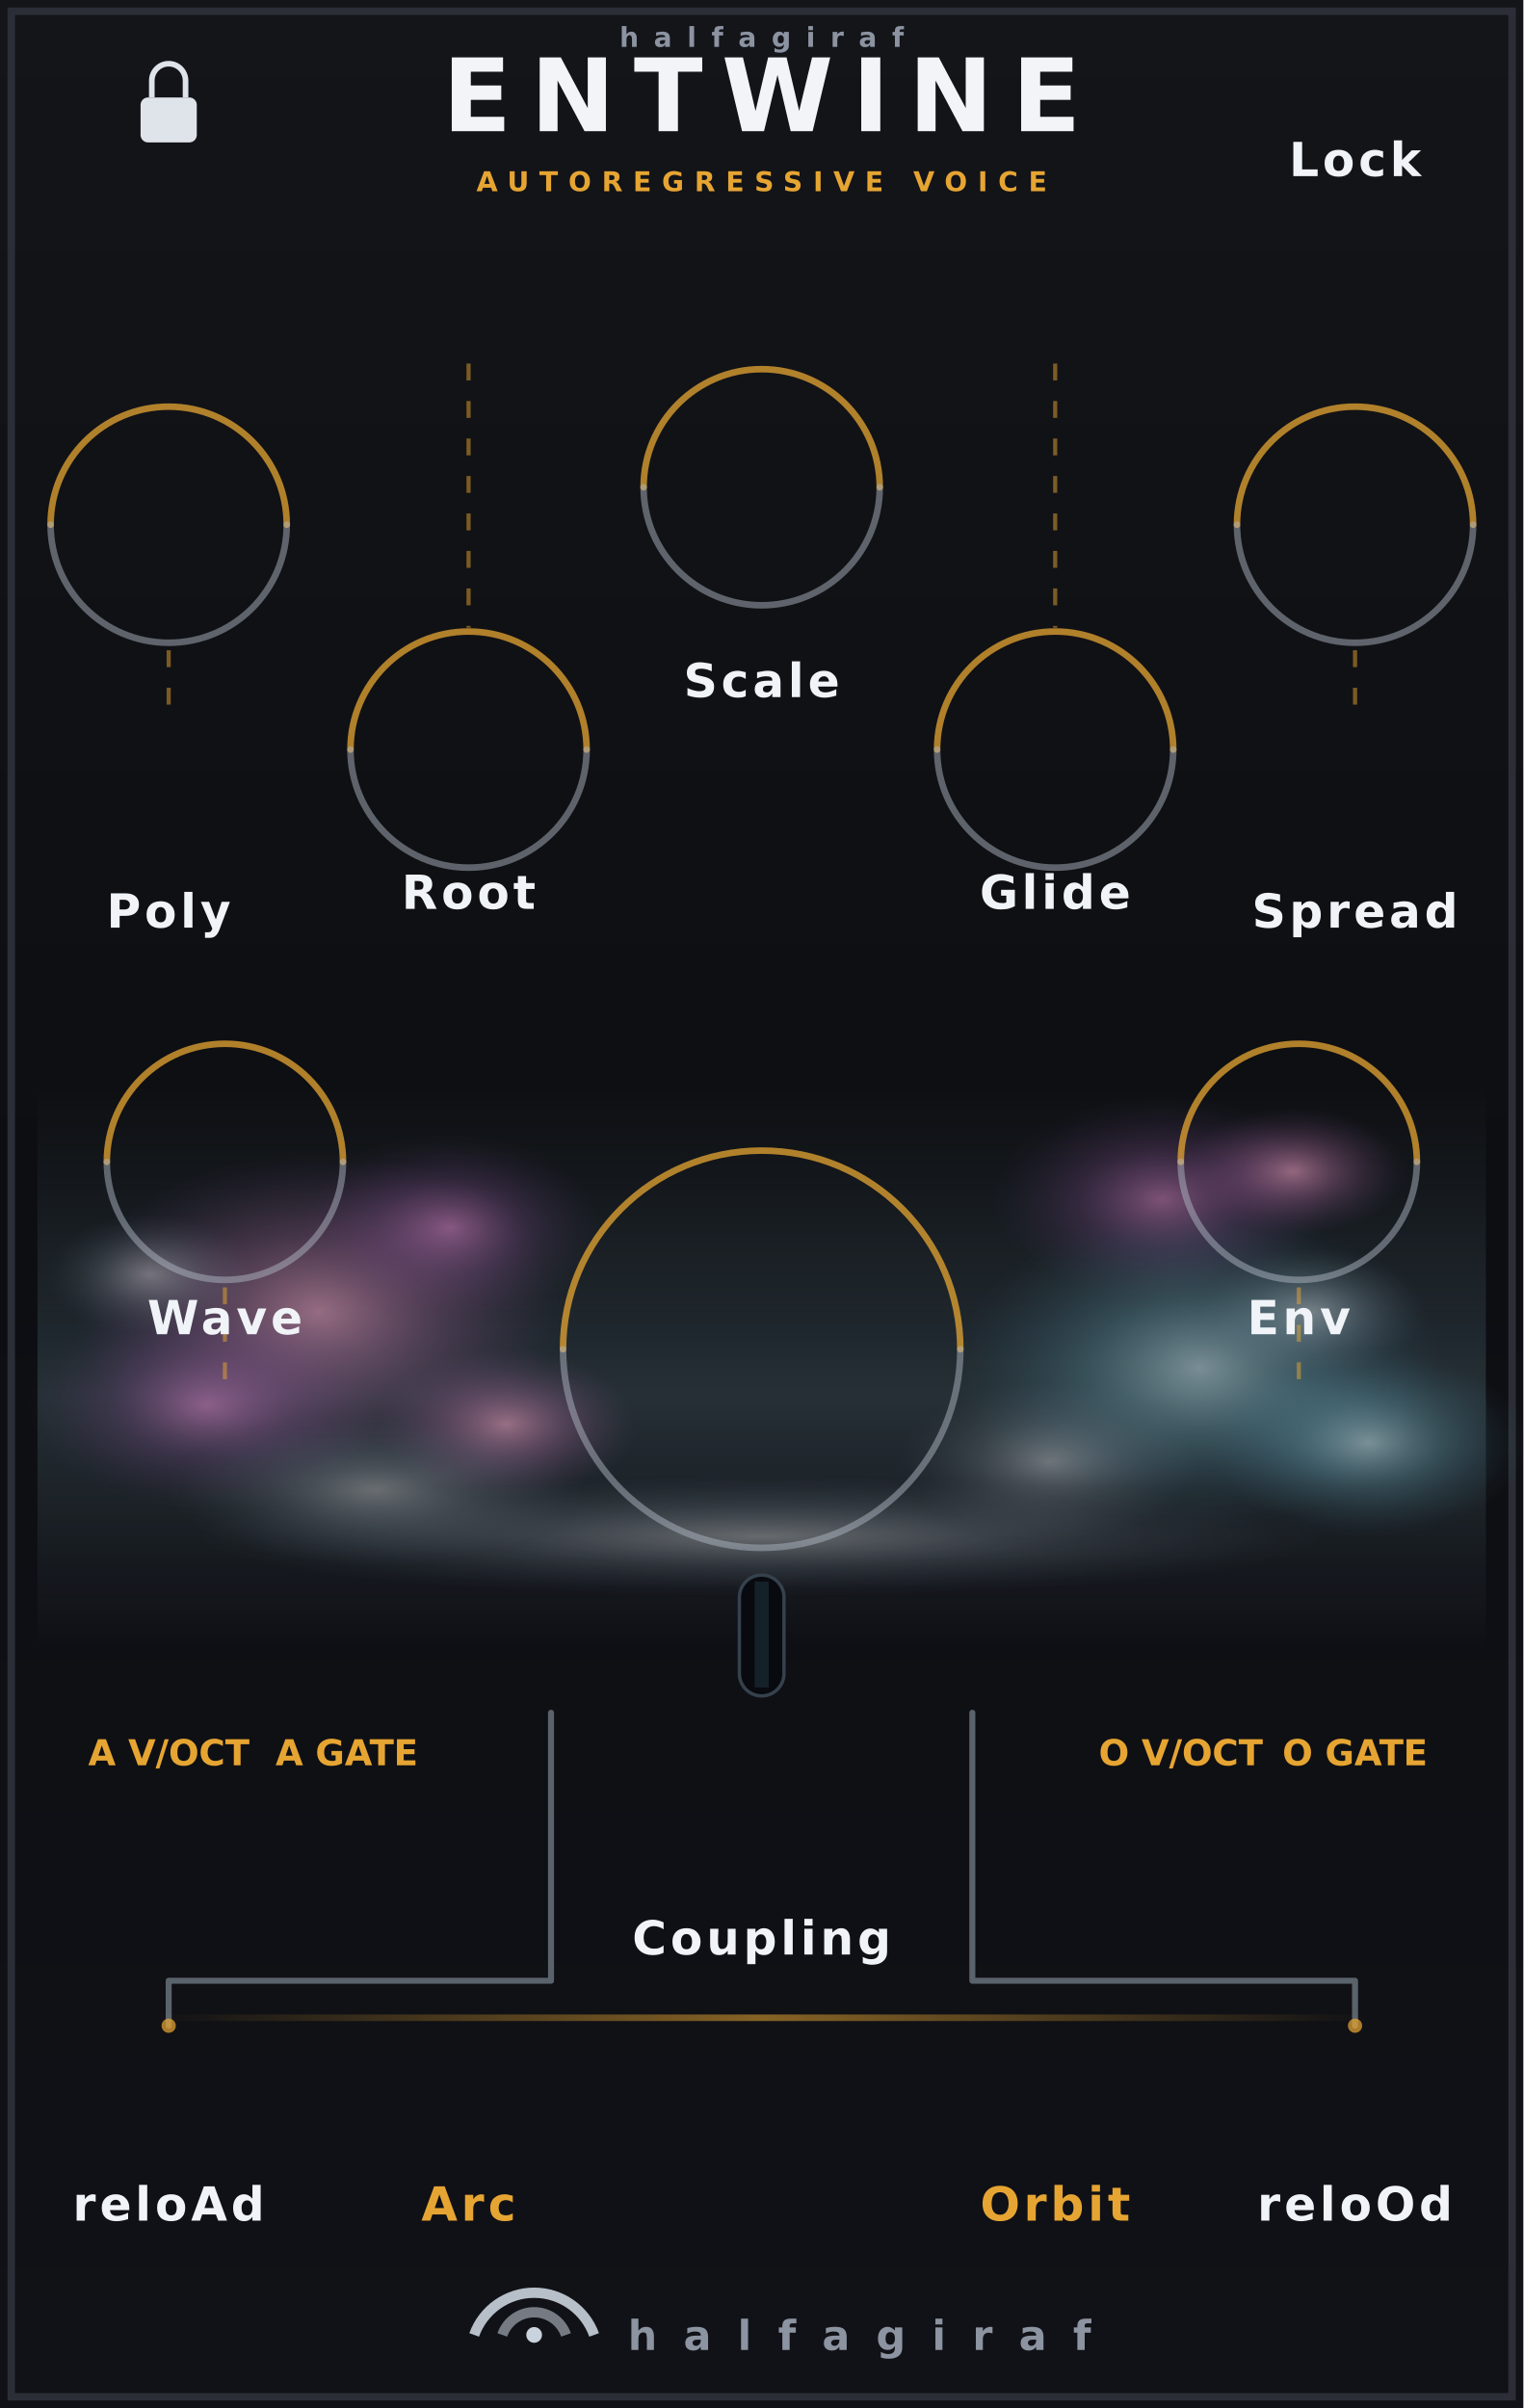
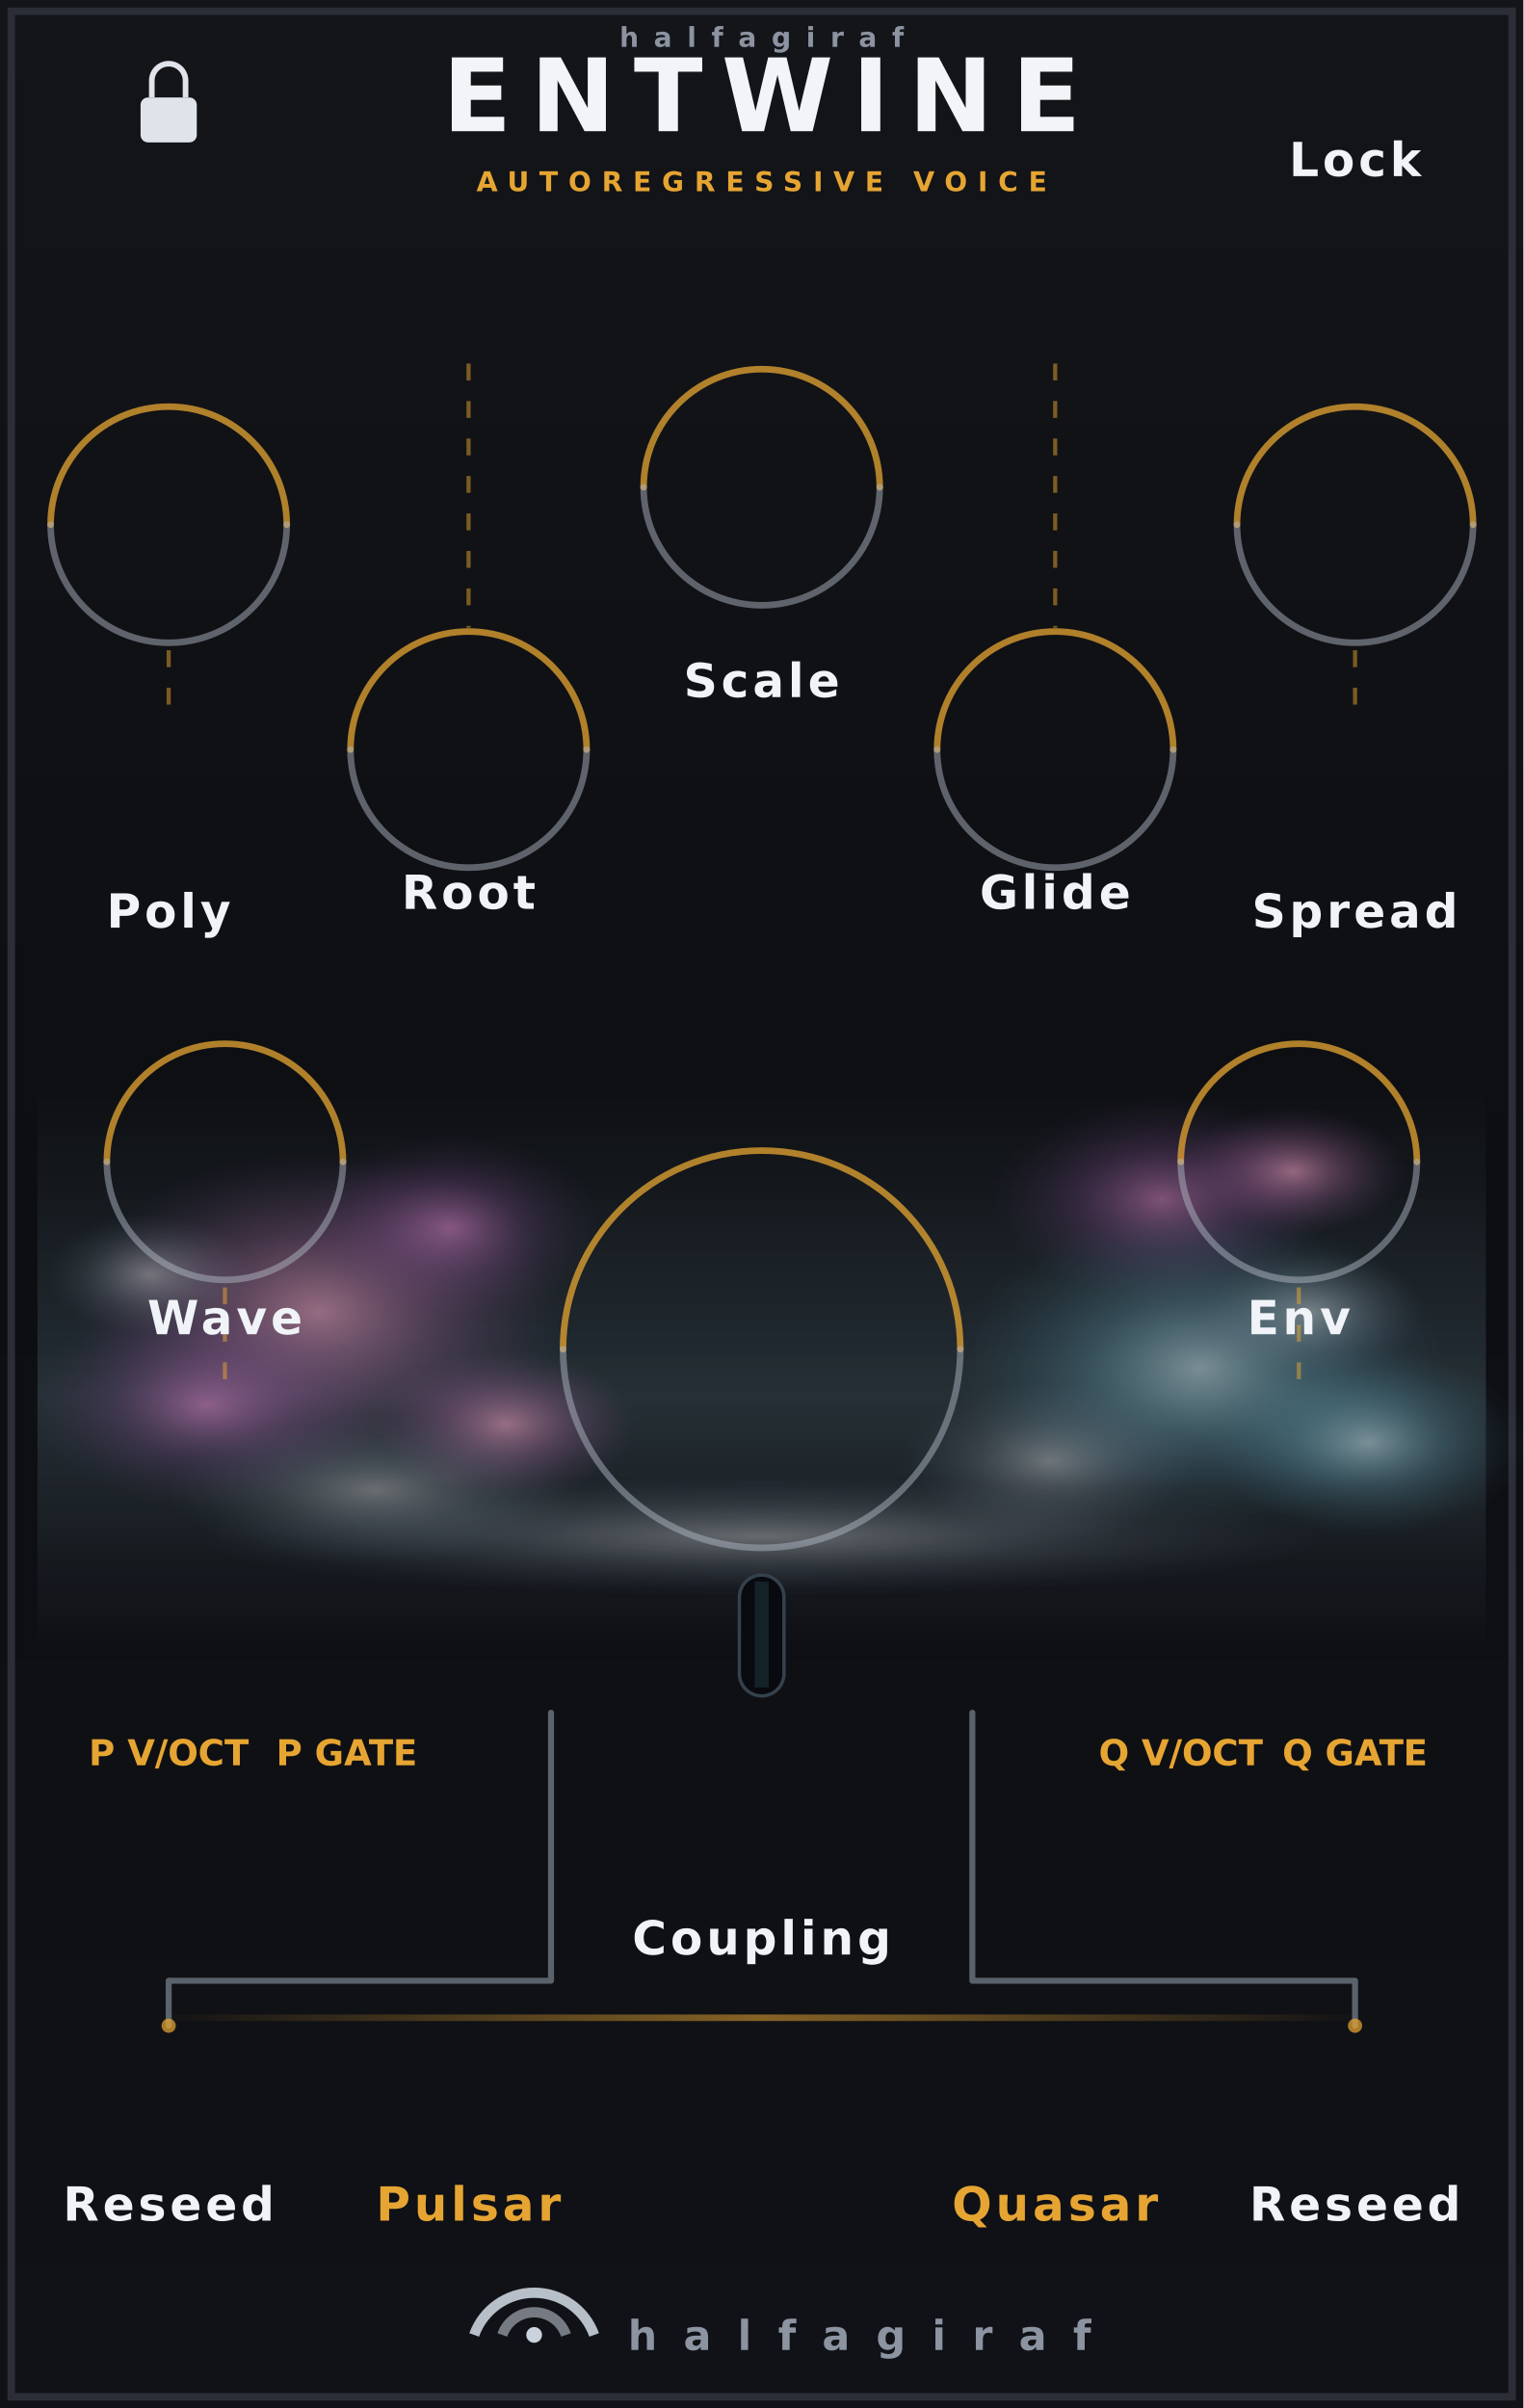
<svg xmlns="http://www.w3.org/2000/svg" width="81.28mm" height="128.5mm" viewBox="0 0 81.28 128.5">
  <defs>
    <linearGradient id="bg" x1="0" y1="0" x2="0" y2="1">
      <stop offset="0" stop-color="#141519" />
      <stop offset="0.5" stop-color="#0d0e12" />
      <stop offset="1" stop-color="#111217" />
    </linearGradient>
    <linearGradient id="rule" x1="0" y1="0" x2="1" y2="0">
      <stop offset="0" stop-color="#e6a532" stop-opacity="0" />
      <stop offset="0.5" stop-color="#e6a532" stop-opacity="0.55" />
      <stop offset="1" stop-color="#e6a532" stop-opacity="0" />
    </linearGradient>
    <radialGradient id="cPink" cx="0.5" cy="0.5" r="0.5">
      <stop offset="0" stop-color="#f7a6c8" stop-opacity="0.55" />
      <stop offset="0.45" stop-color="#c87ab4" stop-opacity="0.28" />
      <stop offset="1" stop-color="#7a4a86" stop-opacity="0" />
    </radialGradient>
    <radialGradient id="cMag" cx="0.5" cy="0.5" r="0.5">
      <stop offset="0" stop-color="#e58ad0" stop-opacity="0.5" />
      <stop offset="0.5" stop-color="#9a5aa8" stop-opacity="0.22" />
      <stop offset="1" stop-color="#5a3a70" stop-opacity="0" />
    </radialGradient>
    <radialGradient id="cCyan" cx="0.5" cy="0.5" r="0.5">
      <stop offset="0" stop-color="#cfeef6" stop-opacity="0.5" />
      <stop offset="0.45" stop-color="#7ec8dc" stop-opacity="0.24" />
      <stop offset="1" stop-color="#3f7a96" stop-opacity="0" />
    </radialGradient>
    <radialGradient id="cWhite" cx="0.5" cy="0.5" r="0.5">
      <stop offset="0" stop-color="#ffffff" stop-opacity="0.34" />
      <stop offset="0.5" stop-color="#c8d6e6" stop-opacity="0.14" />
      <stop offset="1" stop-color="#7a8aa0" stop-opacity="0" />
    </radialGradient>
    <linearGradient id="mist" x1="0" y1="0" x2="0" y2="1">
      <stop offset="0" stop-color="#9fd8e8" stop-opacity="0" />
      <stop offset="0.55" stop-color="#9fd8e8" stop-opacity="0.16" />
      <stop offset="1" stop-color="#9fd8e8" stop-opacity="0" />
    </linearGradient>
    <style>
      .maker{ fill:#8c93a1; font-family:'DejaVu Sans','Arial',sans-serif; font-size:1.45px; font-weight:600; letter-spacing:0.8px; text-anchor:middle; }
      .name { fill:#f3f4f7; font-family:'DejaVu Sans','Arial',sans-serif; font-size:5.4px; font-weight:700; letter-spacing:1.0px; text-anchor:middle; }
      .tag  { fill:#e6a532; font-family:'DejaVu Sans','Arial',sans-serif; font-size:1.45px; font-weight:600; letter-spacing:0.55px; text-anchor:middle; }
      .lbl  { fill:#f0f3f7; font-family:'DejaVu Sans','Arial',sans-serif; font-size:2.5px; font-weight:700; text-anchor:middle; letter-spacing:0.2px; }
      .sml  { fill:#c6ccd6; font-family:'DejaVu Sans','Arial',sans-serif; font-size:1.9px; font-weight:600; text-anchor:middle; }
      .acc  { fill:#e6a532; }
      .brand{ fill:#8c93a1; font-family:'DejaVu Sans','Arial',sans-serif; font-size:2.2px; font-weight:700; letter-spacing:1.4px; text-anchor:start; }
    </style>
  </defs>
  <rect width="81.28" height="128.5" fill="url(#bg)" />
  <rect x="0.6" y="0.6" width="80.08" height="127.3" fill="none" stroke="#2b2e36" stroke-width="0.4" />
  <g>
    <rect x="2" y="58" width="77.28" height="30" fill="url(#mist)" />
    <ellipse cx="17" cy="70" rx="13" ry="8.5" fill="url(#cPink)" />
    <ellipse cx="24" cy="65.5" rx="8" ry="5" fill="url(#cMag)" />
    <ellipse cx="11" cy="75" rx="9.5" ry="5.5" fill="url(#cMag)" />
    <ellipse cx="27" cy="76" rx="7" ry="4" fill="url(#cPink)" />
    <ellipse cx="20" cy="79.5" rx="11" ry="4" fill="url(#cWhite)" />
    <ellipse cx="8" cy="68" rx="5.5" ry="3.2" fill="url(#cWhite)" />
    <ellipse cx="62" cy="64" rx="9" ry="5.5" fill="url(#cMag)" />
    <ellipse cx="69" cy="62.5" rx="6" ry="3.4" fill="url(#cPink)" />
    <ellipse cx="64" cy="73" rx="13" ry="8.5" fill="url(#cCyan)" />
    <ellipse cx="73" cy="77" rx="8.5" ry="5" fill="url(#cCyan)" />
    <ellipse cx="56" cy="78" rx="8" ry="4.2" fill="url(#cWhite)" />
    <ellipse cx="70" cy="70" rx="6" ry="3.4" fill="url(#cWhite)" />
    <ellipse cx="40.64" cy="82" rx="30" ry="3.2" fill="url(#cWhite)" />
  </g>
  <g fill="none" stroke="#e6a532" stroke-width="0.35" opacity="0.75" stroke-linecap="round">
    <path d="M2.7,28 A6.3,6.3 0 0 1 15.3,28" />
    <path d="M66,28 A6.3,6.3 0 0 1 78.6,28" />
    <path d="M34.34,26 A6.3,6.3 0 0 1 46.94,26" />
    <path d="M18.7,40 A6.3,6.3 0 0 1 31.3,40" />
    <path d="M50,40 A6.3,6.3 0 0 1 62.6,40" />
    <path d="M5.7,62 A6.3,6.3 0 0 1 18.3,62" />
    <path d="M63,62 A6.3,6.3 0 0 1 75.6,62" />
    <path d="M30.04,72 A10.6,10.6 0 0 1 51.24,72" />
  </g>
  <g fill="none" stroke="#aeb6c2" stroke-width="0.35" opacity="0.5" stroke-linecap="round">
    <path d="M2.7,28 A6.3,6.3 0 0 0 15.3,28" />
    <path d="M66,28 A6.3,6.3 0 0 0 78.6,28" />
    <path d="M34.34,26 A6.3,6.3 0 0 0 46.94,26" />
    <path d="M18.7,40 A6.3,6.3 0 0 0 31.3,40" />
    <path d="M50,40 A6.3,6.3 0 0 0 62.6,40" />
    <path d="M5.7,62 A6.3,6.3 0 0 0 18.3,62" />
    <path d="M63,62 A6.3,6.3 0 0 0 75.6,62" />
    <path d="M30.04,72 A10.6,10.6 0 0 0 51.24,72" />
  </g>
  <g stroke="#e6a532" stroke-width="0.22" opacity="0.5" fill="none" stroke-dasharray="0.9 1.1">
    <path d="M25,19.4 L25,33.5" />
    <path d="M56.3,19.4 L56.3,33.5" />
    <path d="M9,37.6 L9,34.5" />
    <path d="M72.3,37.6 L72.3,34.5" />
    <path d="M12,73.6 L12,68.5" />
    <path d="M69.3,73.6 L69.3,68.5" />
    <path d="M40.64,90.0 L40.64,89.2" />
  </g>
  <text class="maker" x="40.64" y="2.5">halfagiraf</text>
  <text class="name" x="40.64" y="7.0">ENTWINE</text>
  <text class="tag" x="40.64" y="10.2">AUTOREGRESSIVE VOICE</text>
  <g transform="translate(9,5.6)" fill="none" stroke="#dfe3ea" stroke-width="0.3">
    <rect x="-1.5" y="-0.4" width="3" height="2.4" rx="0.4" fill="#dfe3ea" stroke="none" />
    <path d="M-0.9,-0.4 L-0.9,-1.3 A0.9,0.9 0 0 1 0.9,-1.3 L0.9,-0.4" />
  </g>
  <text class="lbl" x="40.64" y="37.2">Scale</text>
  <text class="lbl" x="25" y="48.5">Root</text>
  <text class="lbl" x="56.3" y="48.5">Glide</text>
  <text class="lbl" x="72.3" y="9.4">Lock</text>
  <text class="lbl" x="9" y="49.5">Poly</text>
  <text class="lbl" x="72.3" y="49.5">Spread</text>
  <text class="lbl" x="12" y="71.2">Wave</text>
  <text class="lbl" x="69.3" y="71.2">Env</text>
  <rect x="39.45" y="84.05" width="2.38" height="6.45" rx="1.19" fill="#080a0f" stroke="#35414c" stroke-width="0.18" />
  <path d="M40.64,84.4 L40.64,90.05" stroke="#6ec8e5" stroke-width="0.75" opacity="0.12" />
  <text class="lbl" x="40.64" y="104.3">Coupling</text>
  <g fill="none" stroke="#77828e" stroke-width="0.32" opacity="0.72" stroke-linecap="round" stroke-linejoin="round">
    <path d="M29.4,91.4 L29.4,105.7 L9,105.7 L9,108.1" />
    <path d="M51.88,91.4 L51.88,105.7 L72.3,105.7 L72.3,108.1" />
  </g>
  <g fill="#e6a532" opacity="0.72">
    <circle cx="9" cy="108.1" r="0.38" />
    <circle cx="72.3" cy="108.1" r="0.38" />
  </g>
-   <text class="sml acc" x="9" y="94.2">A V/OCT</text>
-   <text class="sml acc" x="18.5" y="94.2">A GATE</text>
-   <text class="sml acc" x="63" y="94.2">O V/OCT</text>
-   <text class="sml acc" x="72.3" y="94.2">O GATE</text>
+   <text class="sml acc" x="9" y="94.2">P V/OCT</text>
+   <text class="sml acc" x="18.5" y="94.2">P GATE</text>
+   <text class="sml acc" x="63" y="94.2">Q V/OCT</text>
+   <text class="sml acc" x="72.3" y="94.2">Q GATE</text>
  <rect x="8" y="107.5" width="65.28" height="0.35" fill="url(#rule)" />
-   <text class="lbl" x="9" y="118.5">reloAd</text>
-   <text class="lbl" x="72.3" y="118.5">reloOd</text>
-   <text class="lbl acc" x="25" y="118.5">Arc</text>
-   <text class="lbl acc" x="56.3" y="118.5">Orbit</text>
+   <text class="lbl" x="9" y="118.5">Reseed</text>
+   <text class="lbl" x="72.3" y="118.5">Reseed</text>
+   <text class="lbl acc" x="25" y="118.5">Pulsar</text>
+   <text class="lbl acc" x="56.3" y="118.5">Quasar</text>
  <g transform="translate(28.5,123.0)">
    <path d="M-3.2,1.6 A3.4,3.4 0 0 1 3.2,1.6" fill="none" stroke="#c9d2dd" stroke-width="0.55" opacity="0.9" />
    <path d="M-1.7,1.6 A1.8,1.8 0 0 1 1.7,1.6" fill="none" stroke="#c9d2dd" stroke-width="0.55" opacity="0.55" />
    <circle cx="0" cy="1.6" r="0.42" fill="#c9d2dd" />
  </g>
  <text class="brand" x="33.5" y="125.4">halfagiraf</text>
</svg>
